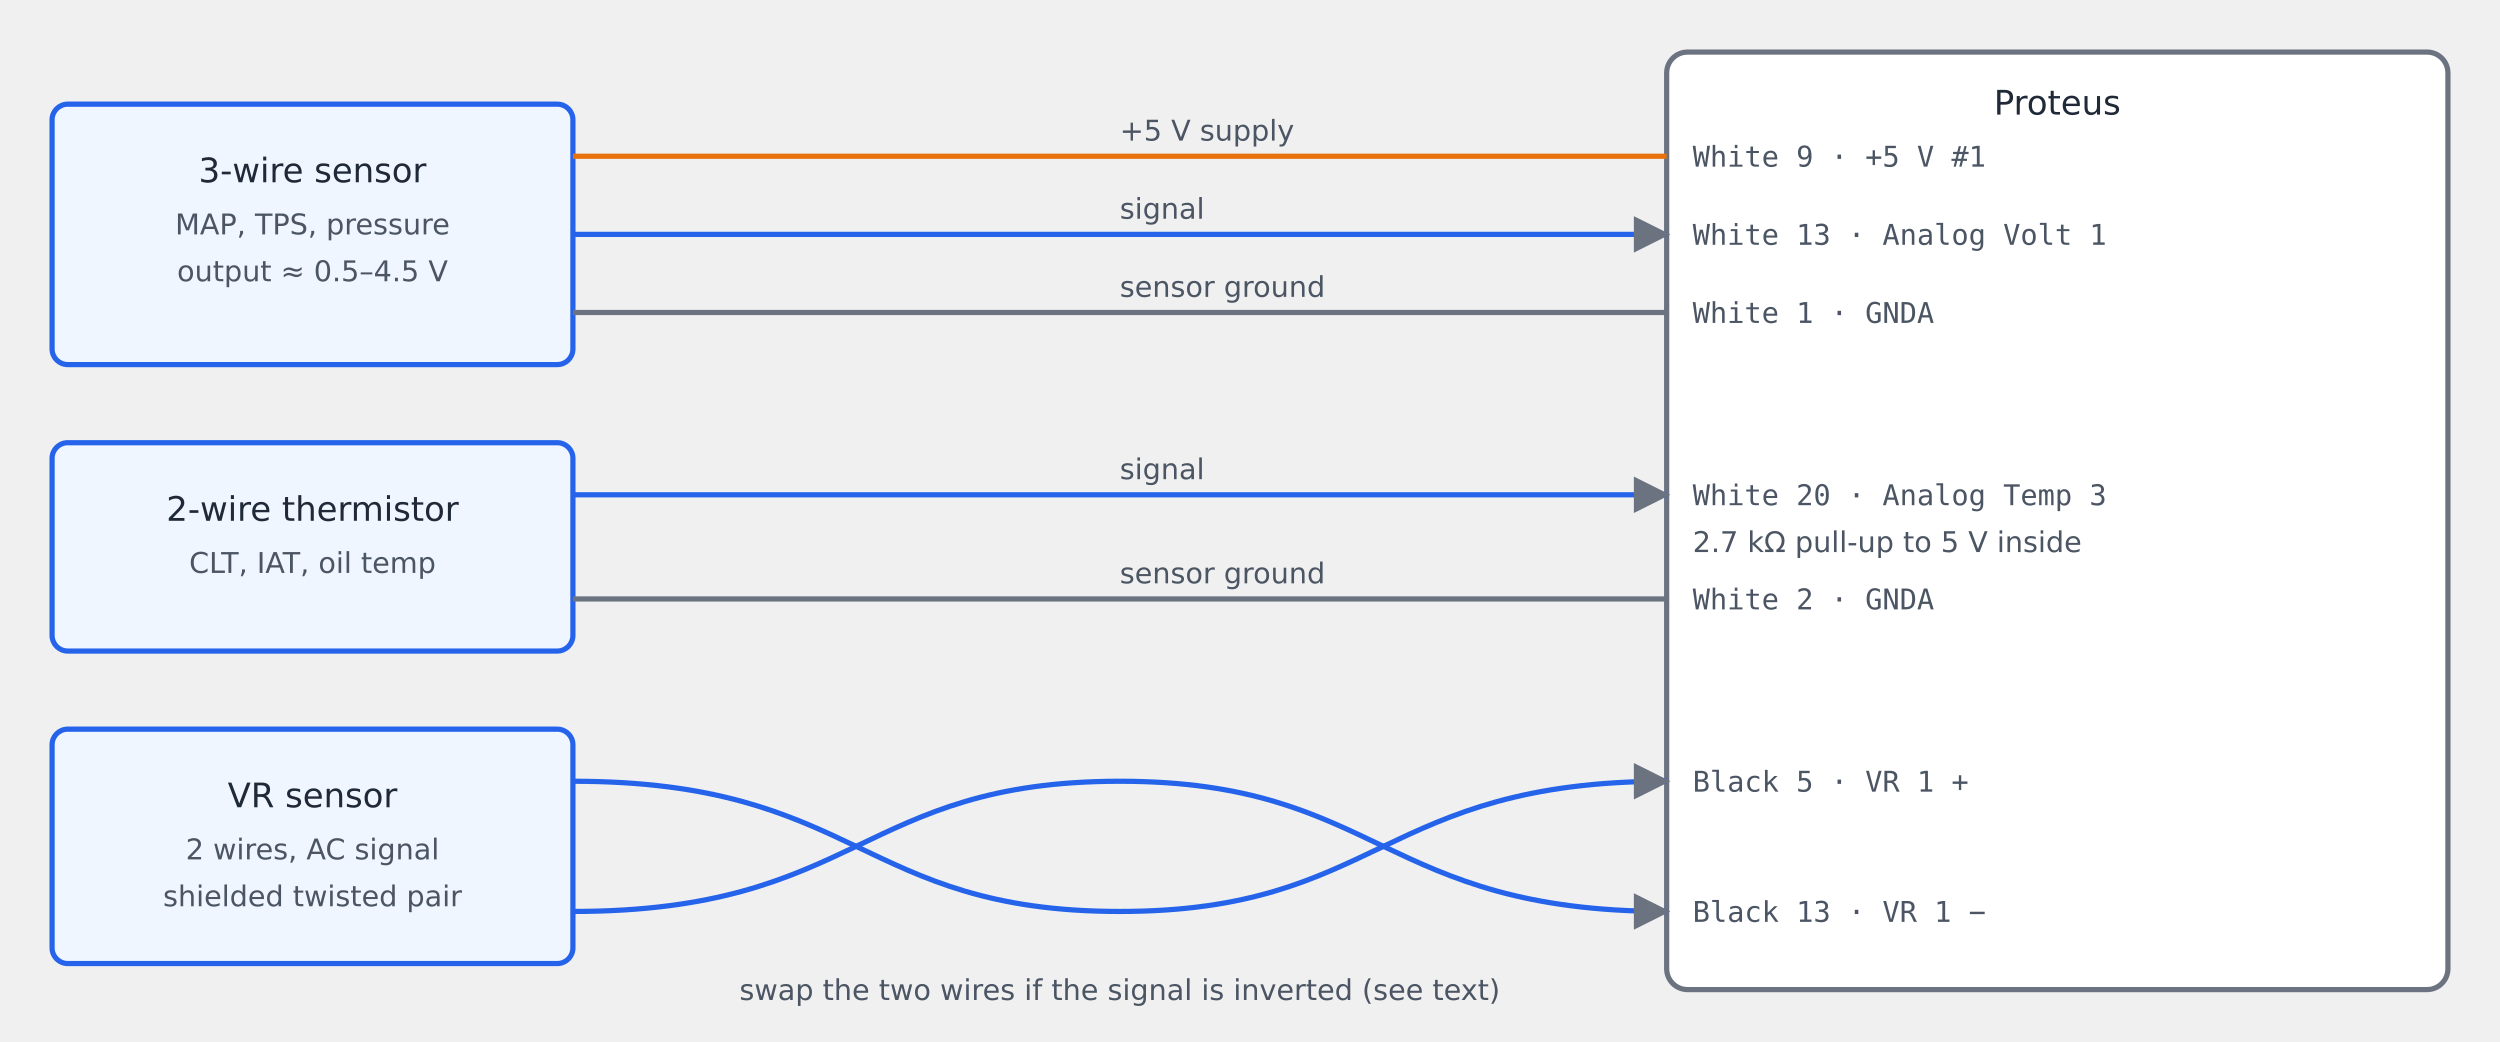
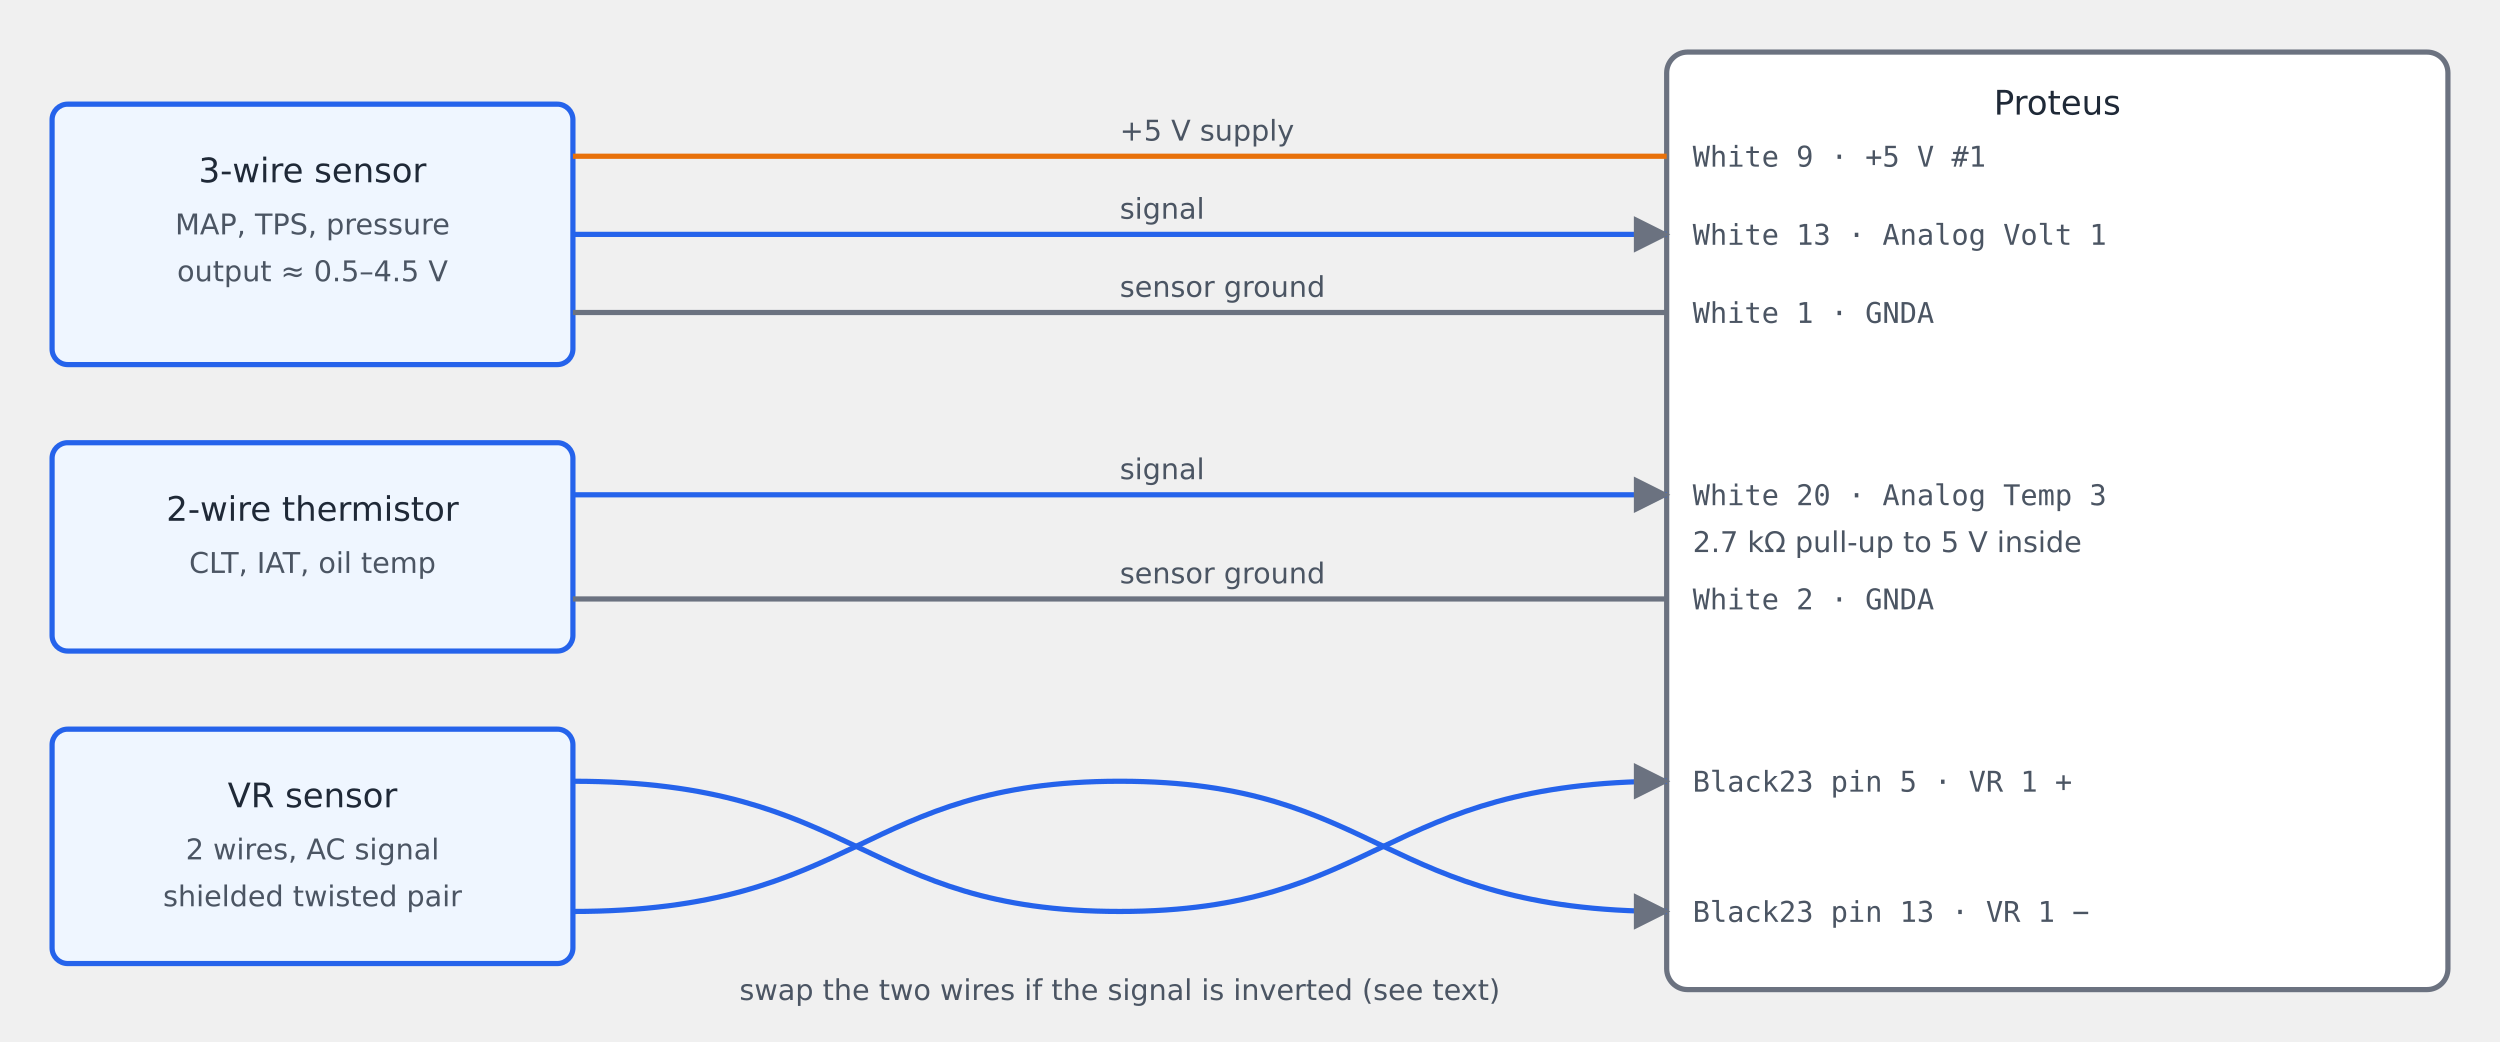
<svg xmlns="http://www.w3.org/2000/svg" viewBox="0 0 960 400" role="img" aria-labelledby="t d">
  <style>
    text { font-family: "DejaVu Sans", Arial, sans-serif; font-size: 13px; fill: #1f2937; }
    .small { font-size: 11px; fill: #4b5563; }
    .mono { font-family: "DejaVu Sans Mono", monospace; font-size: 11px; fill: #4b5563; }
    .box { fill: #ffffff; stroke: #6b7280; stroke-width: 2; }
    .ask { fill: #eff6ff; stroke: #2563eb; stroke-width: 2; }
    .drive { fill: #fff7ed; stroke: #e8710a; stroke-width: 2; }
    .loop { fill: #f0fdf4; stroke: #2e9d4f; stroke-width: 2; }
    .safe { fill: #fef2f2; stroke: #c8412d; stroke-width: 2; }
    .wire { stroke: #6b7280; stroke-width: 2; fill: none; }
    .wire-ask { stroke: #2563eb; stroke-width: 2; fill: none; }
    .wire-drive { stroke: #e8710a; stroke-width: 2; fill: none; }
    .wire-loop { stroke: #2e9d4f; stroke-width: 2; fill: none; }
    .wire-safe { stroke: #c8412d; stroke-width: 2; fill: none; stroke-dasharray: 6 4; }
    .arrow { fill: #6b7280; }
    @media (prefers-color-scheme: dark) {
      text { fill: #e5e7eb; } .small, .mono { fill: #9ca3af; }
      .box { fill: #1f2937; stroke: #9ca3af; } .ask { fill: #172554; } .drive { fill: #431407; }
      .loop { fill: #052e16; } .safe { fill: #450a0a; } .wire { stroke: #9ca3af; } .arrow { fill: #9ca3af; }
    }
  </style>
  <defs>
    <marker id="a" viewBox="0 0 10 10" refX="9" refY="5" markerWidth="7" markerHeight="7" orient="auto-start-reverse">
      <path d="M0,0 L10,5 L0,10 z" class="arrow" />
    </marker>
  </defs>
  <rect class="box" x="640" y="20" width="300" height="360" rx="8" />
  <text x="790" y="44" text-anchor="middle">Proteus</text>
  <rect class="ask" x="20" y="40" width="200" height="100" rx="6" />
  <text x="120" y="70" text-anchor="middle">3-wire sensor</text>
  <text x="120" y="90" text-anchor="middle" class="small">MAP, TPS, pressure</text>
  <text x="120" y="108" text-anchor="middle" class="small">output ≈ 0.5–4.5 V</text>
  <path class="wire-drive" d="M220,60 H640" />
  <text x="430" y="54" class="small">+5 V supply</text>
  <text x="650" y="64" class="mono">White 9 · +5 V #1</text>
  <path class="wire-ask" d="M220,90 H640" marker-end="url(#a)" />
  <text x="430" y="84" class="small">signal</text>
  <text x="650" y="94" class="mono">White 13 · Analog Volt 1</text>
  <path class="wire" d="M220,120 H640" />
  <text x="430" y="114" class="small">sensor ground</text>
  <text x="650" y="124" class="mono">White 1 · GNDA</text>
  <rect class="ask" x="20" y="170" width="200" height="80" rx="6" />
  <text x="120" y="200" text-anchor="middle">2-wire thermistor</text>
  <text x="120" y="220" text-anchor="middle" class="small">CLT, IAT, oil temp</text>
  <path class="wire-ask" d="M220,190 H640" marker-end="url(#a)" />
  <text x="430" y="184" class="small">signal</text>
  <text x="650" y="194" class="mono">White 20 · Analog Temp 3</text>
  <text x="650" y="212" class="small">2.7 kΩ pull-up to 5 V inside</text>
  <path class="wire" d="M220,230 H640" />
  <text x="430" y="224" class="small">sensor ground</text>
  <text x="650" y="234" class="mono">White 2 · GNDA</text>
  <rect class="ask" x="20" y="280" width="200" height="90" rx="6" />
  <text x="120" y="310" text-anchor="middle">VR sensor</text>
  <text x="120" y="330" text-anchor="middle" class="small">2 wires, AC signal</text>
  <text x="120" y="348" text-anchor="middle" class="small">shielded twisted pair</text>
  <path class="wire-ask" d="M220,300 C330,300 330,350 430,350 S530,300 640,300" marker-end="url(#a)" />
  <path class="wire-ask" d="M220,350 C330,350 330,300 430,300 S530,350 640,350" marker-end="url(#a)" />
-   <text x="650" y="304" class="mono">Black 5 · VR 1 +</text>
-   <text x="650" y="354" class="mono">Black 13 · VR 1 −</text>
+   <text x="650" y="304" class="mono">Black23 pin 5 · VR 1 +</text>
+   <text x="650" y="354" class="mono">Black23 pin 13 · VR 1 −</text>
  <text x="430" y="384" text-anchor="middle" class="small">swap the two wires if the signal is inverted (see text)</text>
</svg>
